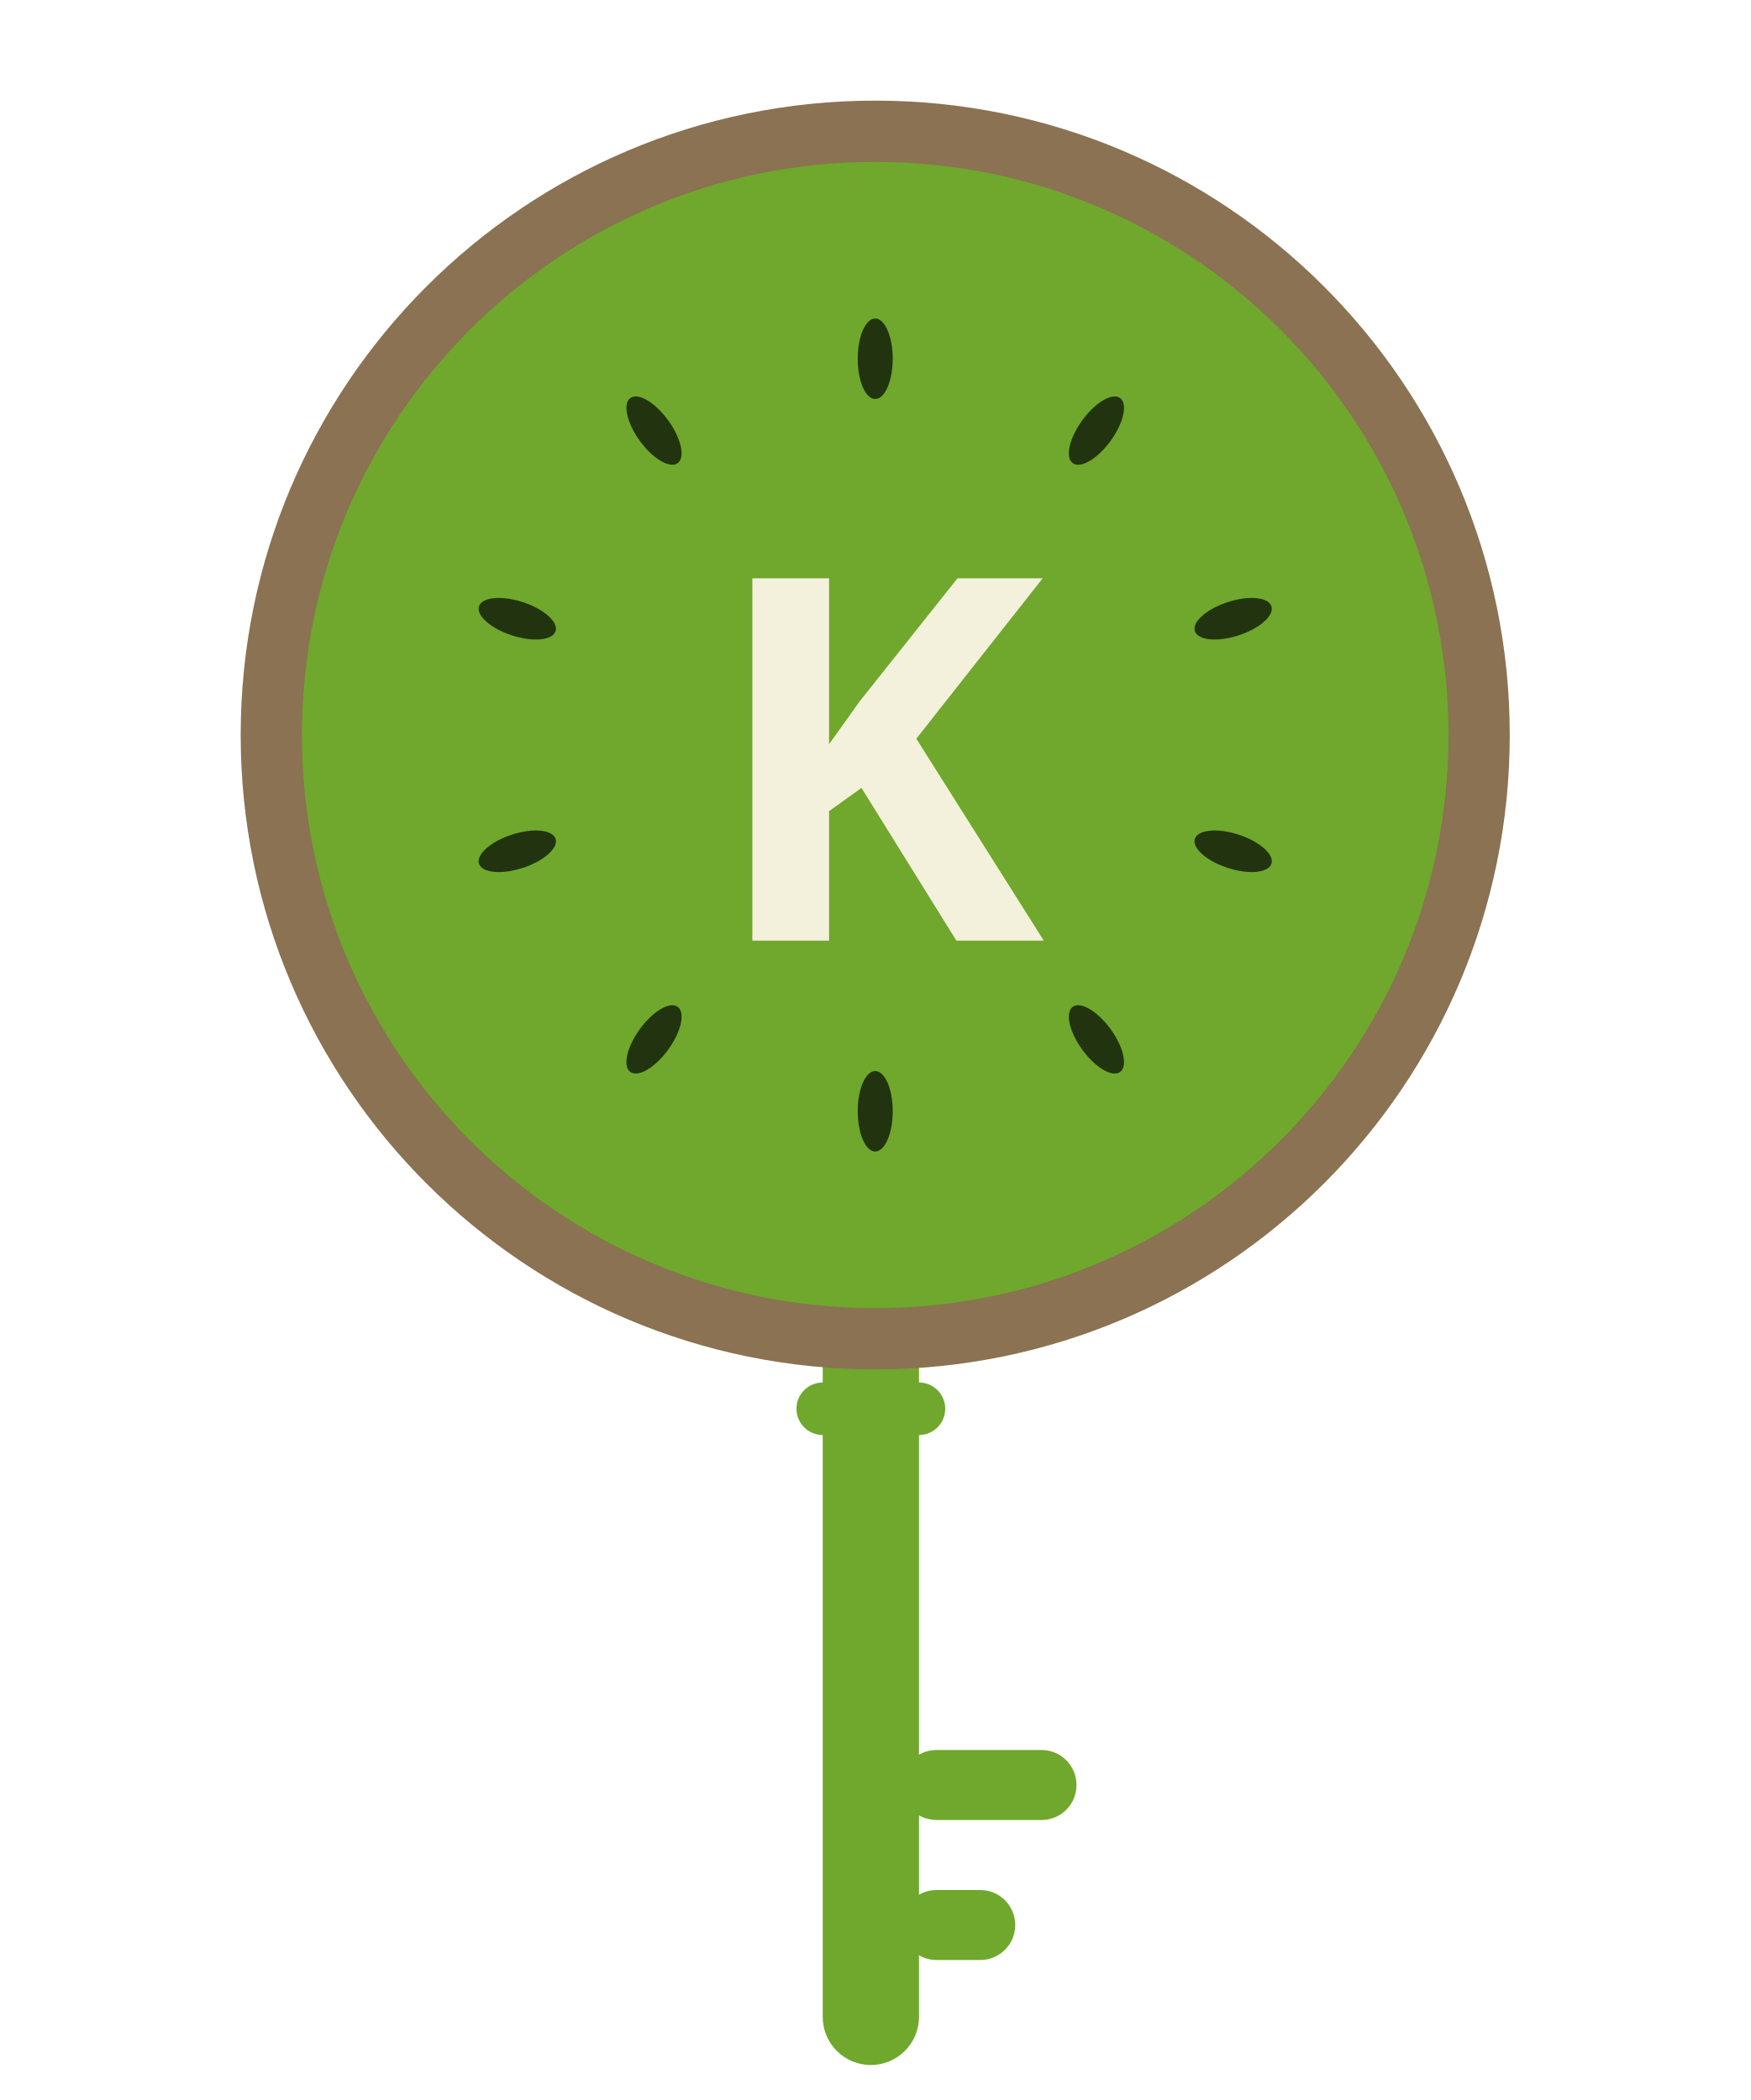
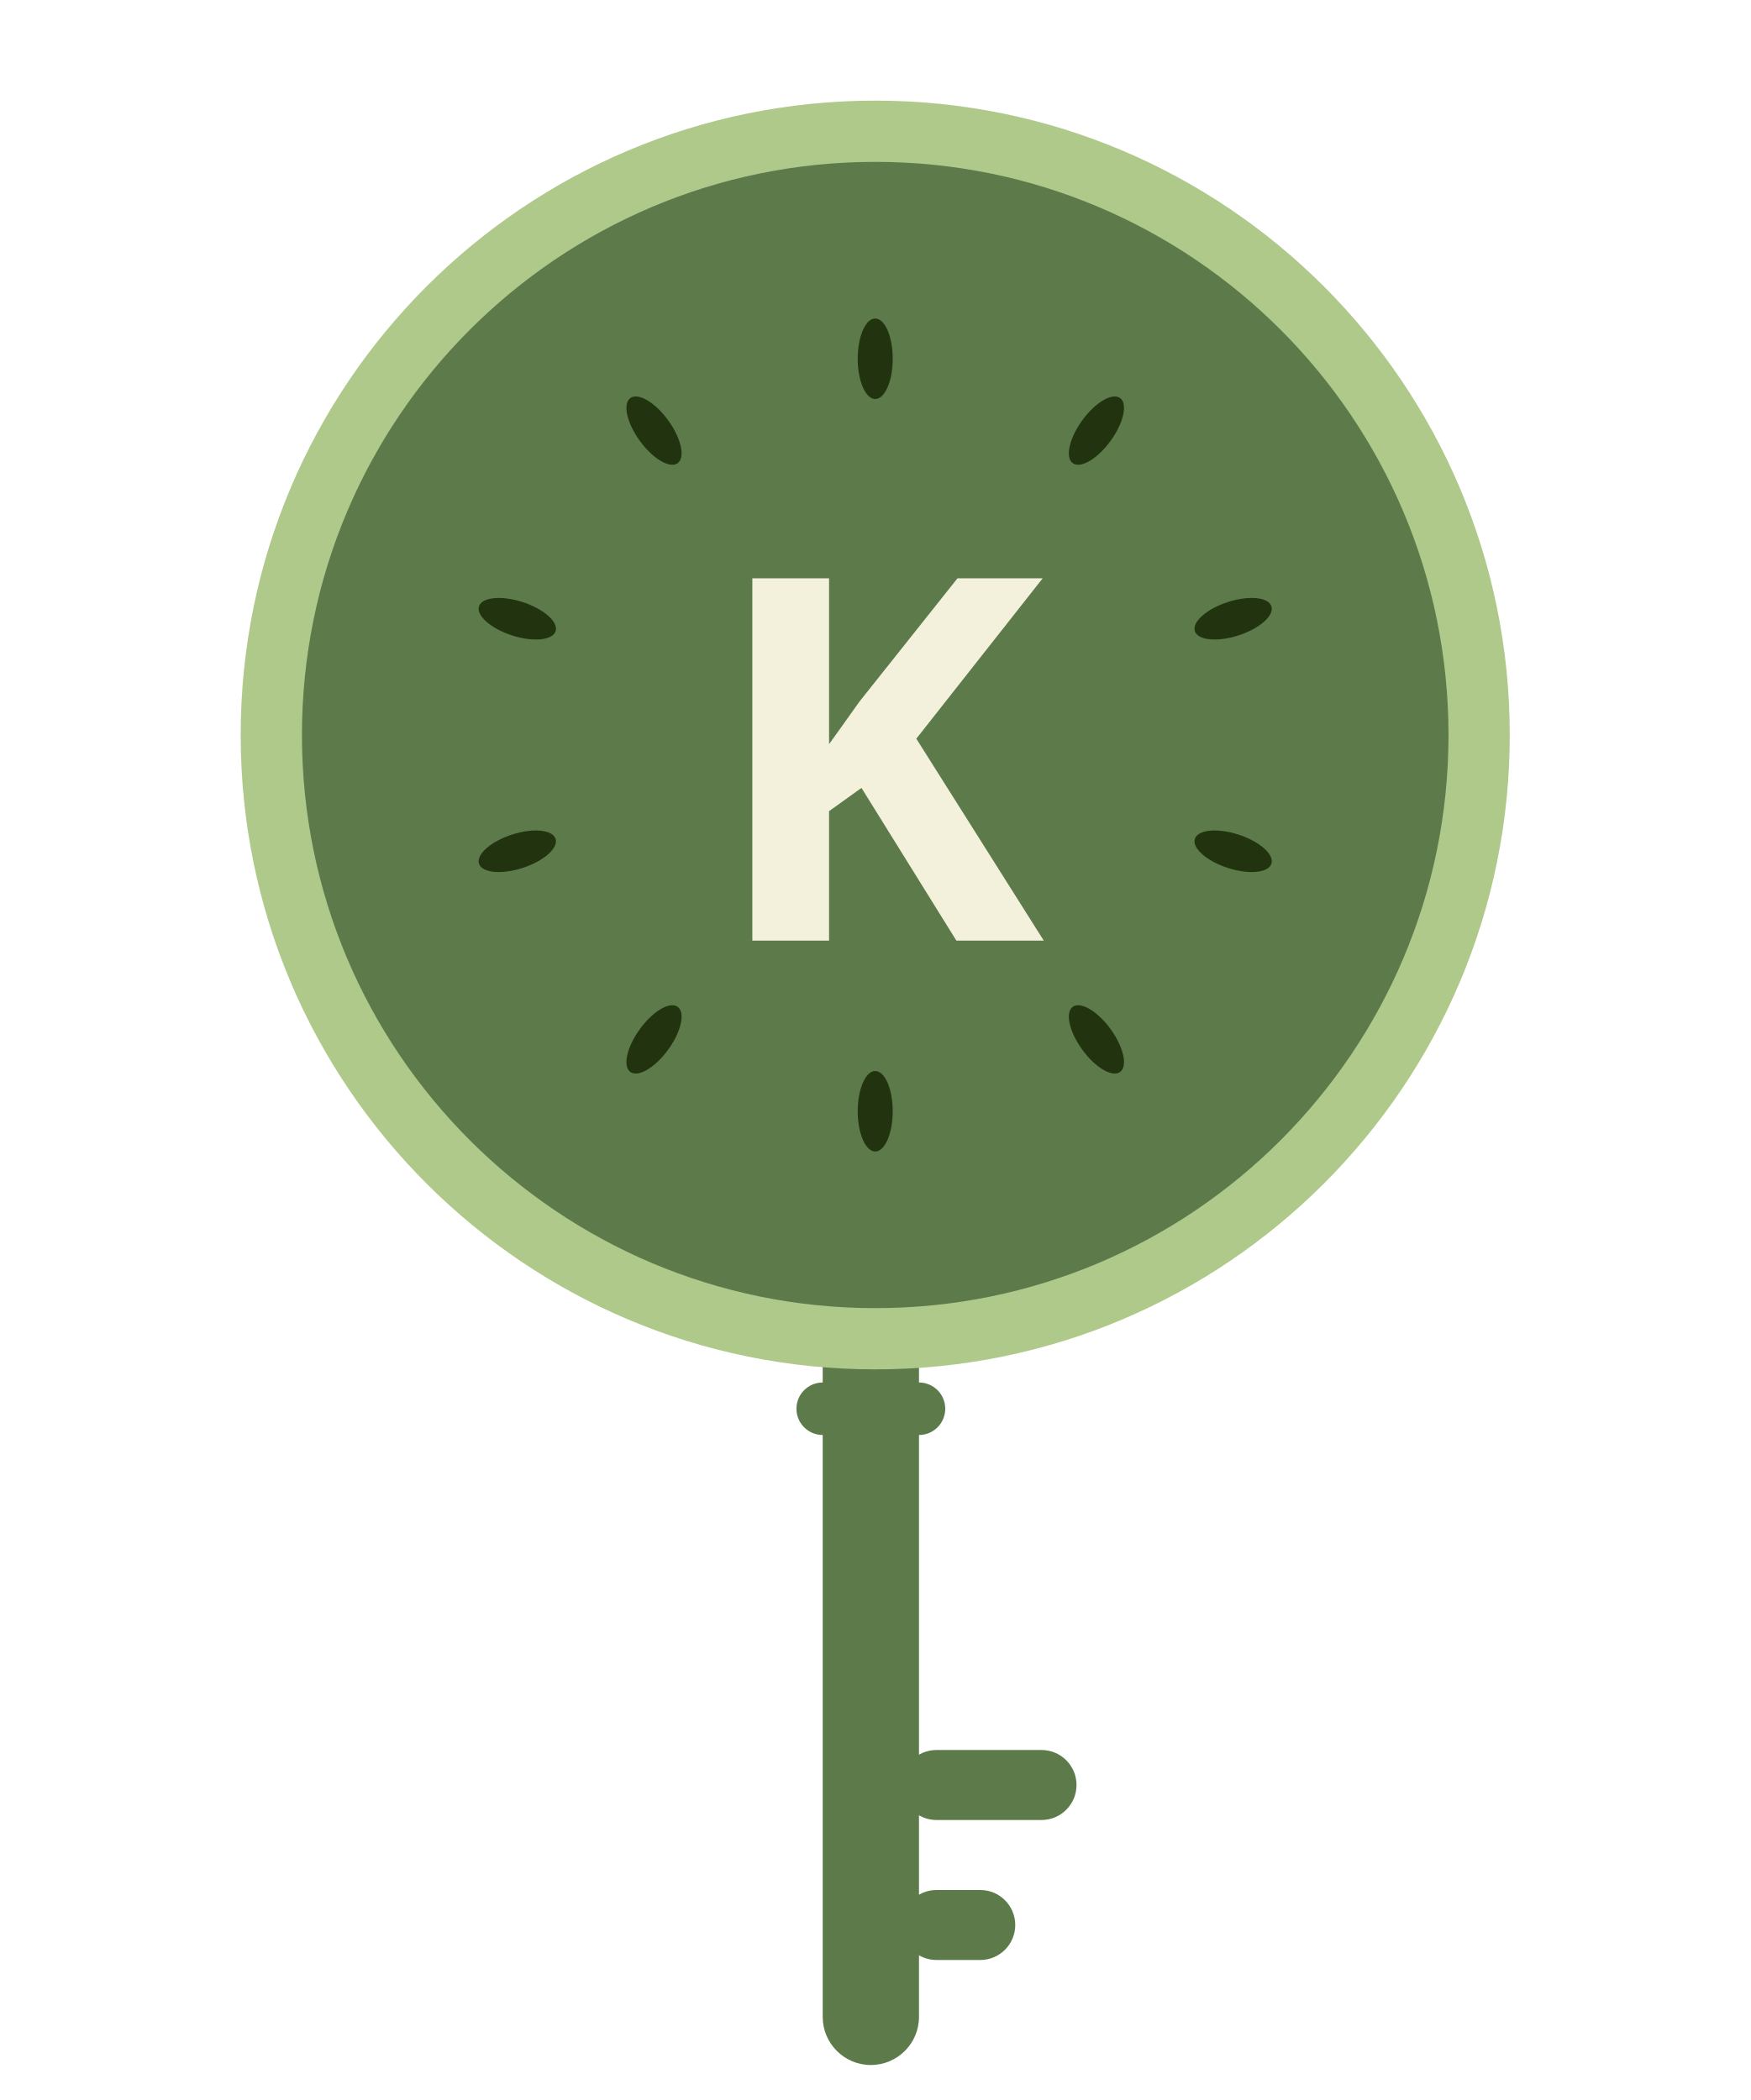
<svg xmlns="http://www.w3.org/2000/svg" width="200" height="240" viewBox="0 0 200 240" role="img" aria-label="Keywi">
-   <g fill="#6FA82C">
+   <g fill="#5C7A4A">
    <rect x="94" y="150" width="11" height="86" rx="5.5" />
    <rect x="91" y="158" width="17" height="6" rx="3" />
    <rect x="103" y="200" width="20" height="8" rx="4" />
    <rect x="103" y="216" width="13" height="8" rx="4" />
  </g>
-   <circle cx="100" cy="84" r="66" fill="#6FA82C" />
-   <circle cx="100" cy="84" r="69" fill="none" stroke="#8A7252" stroke-width="7" />
+   <circle cx="100" cy="84" r="66" fill="#5C7A4A" />
+   <circle cx="100" cy="84" r="69" fill="none" stroke="#AEC98A" stroke-width="7" />
  <g fill="#21340F">
    <ellipse cx="100" cy="41" rx="2" ry="4.6" transform="rotate(0 100 84)" />
    <ellipse cx="100" cy="41" rx="2" ry="4.6" transform="rotate(36 100 84)" />
    <ellipse cx="100" cy="41" rx="2" ry="4.6" transform="rotate(72 100 84)" />
    <ellipse cx="100" cy="41" rx="2" ry="4.6" transform="rotate(108 100 84)" />
    <ellipse cx="100" cy="41" rx="2" ry="4.6" transform="rotate(144 100 84)" />
    <ellipse cx="100" cy="41" rx="2" ry="4.6" transform="rotate(180 100 84)" />
    <ellipse cx="100" cy="41" rx="2" ry="4.6" transform="rotate(216 100 84)" />
    <ellipse cx="100" cy="41" rx="2" ry="4.6" transform="rotate(252 100 84)" />
    <ellipse cx="100" cy="41" rx="2" ry="4.6" transform="rotate(288 100 84)" />
    <ellipse cx="100" cy="41" rx="2" ry="4.6" transform="rotate(324 100 84)" />
  </g>
  <text x="100" y="85" text-anchor="middle" dominant-baseline="central" font-family="'Bricolage Grotesque', sans-serif" font-weight="800" font-size="58" letter-spacing="-2" fill="#F3F1DC">K</text>
</svg>
